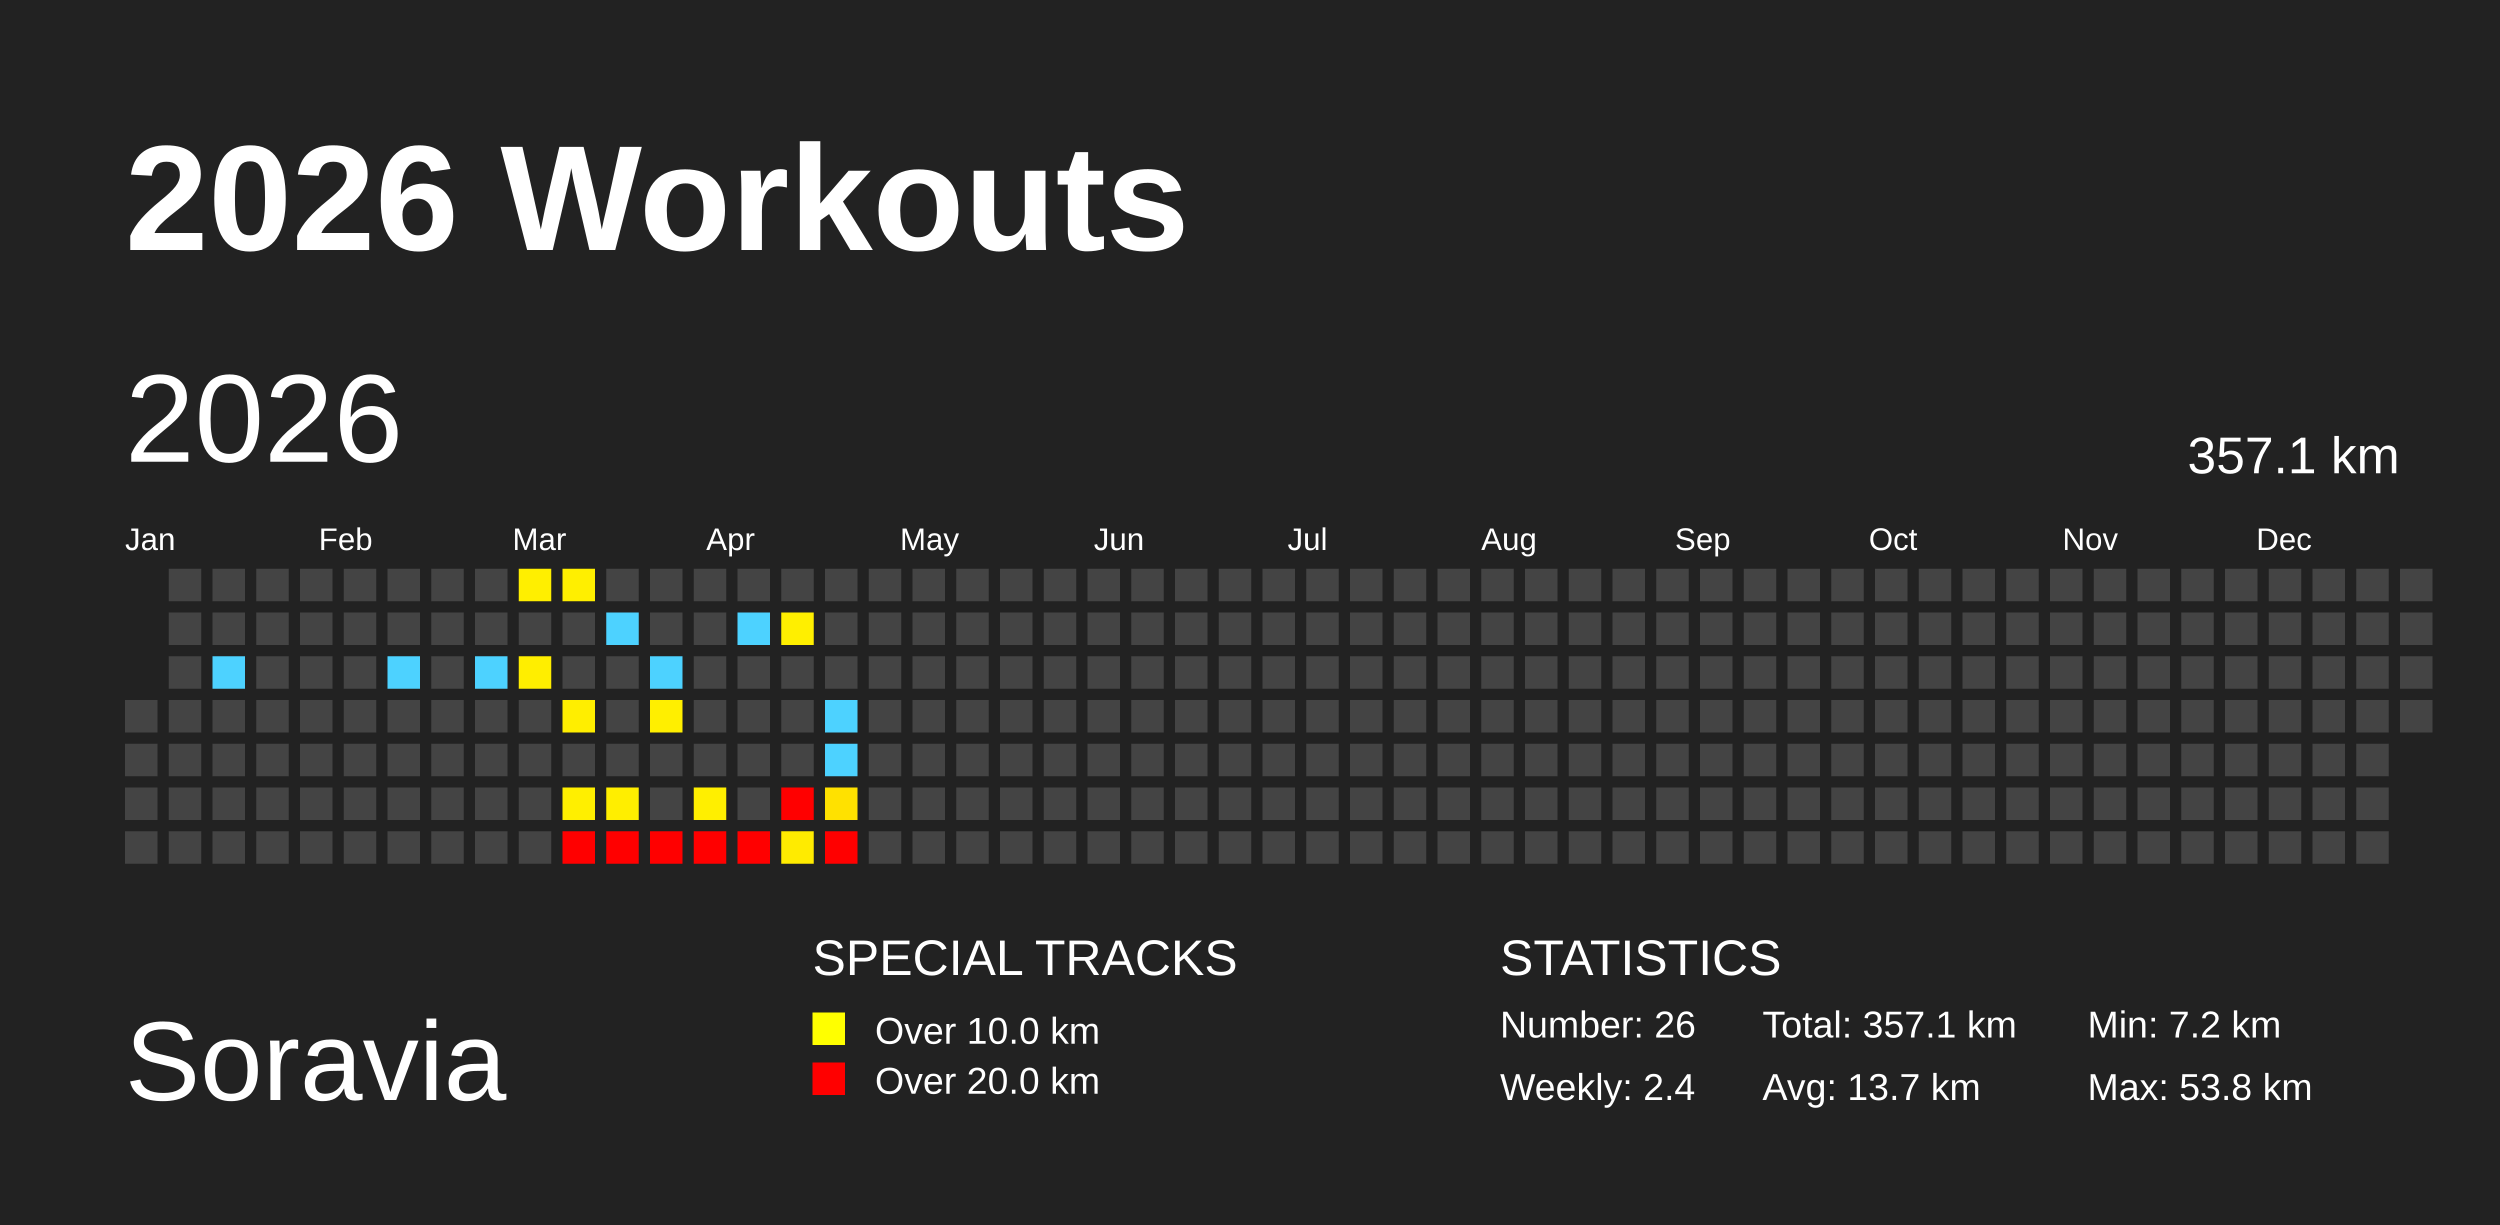
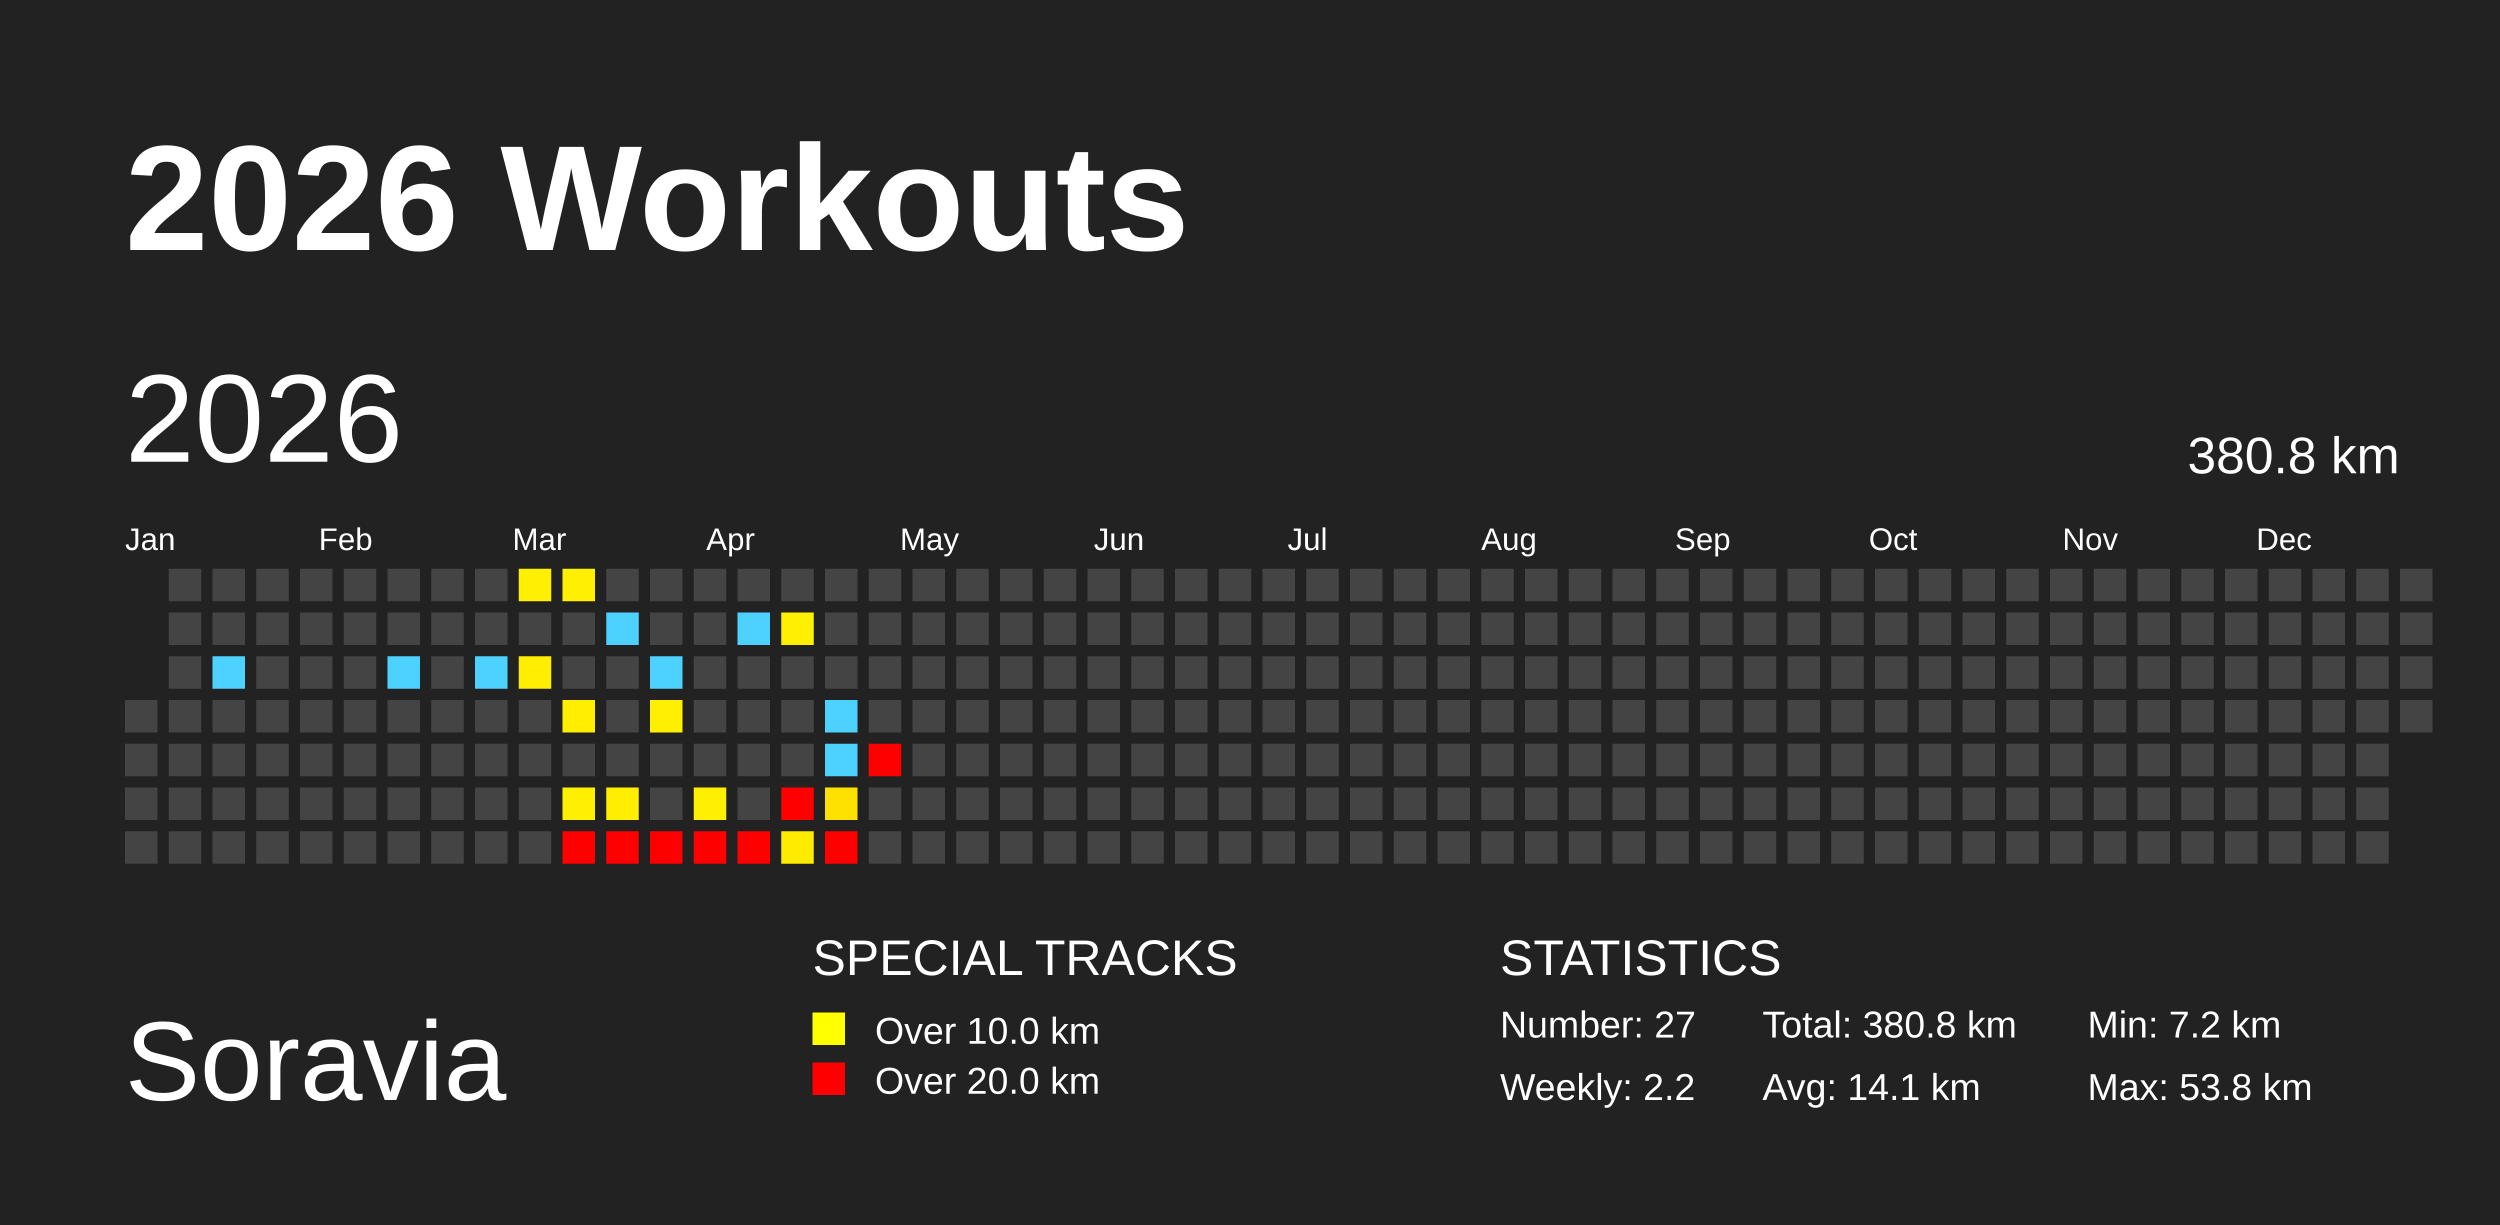
<svg xmlns="http://www.w3.org/2000/svg" baseProfile="full" height="98mm" version="1.1" viewBox="0,0,200,98" width="200mm">
  <defs />
  <rect fill="#222222" height="98" width="200" x="0" y="0" />
  <text fill="#FFFFFF" style="font-size:12px; font-family:Arial; font-weight:bold;" x="10" y="20">2026 Workouts</text>
  <text fill="#FFFFFF" style="font-size:9px; font-family:Arial" x="10" y="88">Soravia</text>
  <text fill="#FFFFFF" style="font-size:4px; font-family:Arial" x="65" y="78">SPECIAL TRACKS</text>
  <rect fill="yellow" height="2.6" width="2.6" x="65" y="81" />
  <text fill="#FFFFFF" style="font-size:3px; font-family:Arial" x="70" y="83.5">Over 10.0 km</text>
  <rect fill="red" height="2.6" width="2.6" x="65" y="85" />
  <text fill="#FFFFFF" style="font-size:3px; font-family:Arial" x="70" y="87.5">Over 20.0 km</text>
  <text fill="#FFFFFF" style="font-size:4px; font-family:Arial" x="120" y="78">STATISTICS</text>
-   <text fill="#FFFFFF" style="font-size:3px; font-family:Arial" x="120" y="83">Number: 26</text>
-   <text fill="#FFFFFF" style="font-size:3px; font-family:Arial" x="120" y="88">Weekly: 2.4</text>
-   <text fill="#FFFFFF" style="font-size:3px; font-family:Arial" x="141" y="83">Total: 357.1 km</text>
-   <text fill="#FFFFFF" style="font-size:3px; font-family:Arial" x="141" y="88">Avg: 13.7 km</text>
+   <text fill="#FFFFFF" style="font-size:3px; font-family:Arial" x="120" y="83">Number: 27</text>
+   <text fill="#FFFFFF" style="font-size:3px; font-family:Arial" x="120" y="88">Weekly: 2.2</text>
+   <text fill="#FFFFFF" style="font-size:3px; font-family:Arial" x="141" y="83">Total: 380.8 km</text>
+   <text fill="#FFFFFF" style="font-size:3px; font-family:Arial" x="141" y="88">Avg: 14.1 km</text>
  <text fill="#FFFFFF" style="font-size:3px; font-family:Arial" x="167" y="83">Min: 7.2 km</text>
  <text fill="#FFFFFF" style="font-size:3px; font-family:Arial" x="167" y="88">Max: 53.8 km</text>
  <text dominant-baseline="hanging" fill="#FFFFFF" style="font-size:10.0px; font-family:Arial;" x="10" y="30">2026</text>
-   <text dominant-baseline="hanging" fill="#FFFFFF" style="font-size:4.125px; font-family:Arial;" x="175" y="35">357.1 km</text>
+   <text dominant-baseline="hanging" fill="#FFFFFF" style="font-size:4.125px; font-family:Arial;" x="175" y="35">380.8 km</text>
  <text fill="#FFFFFF" style="font-size:2.5px; font-family:Arial" x="10.0" y="44">Jan</text>
  <text fill="#FFFFFF" style="font-size:2.5px; font-family:Arial" x="25.5" y="44">Feb</text>
  <text fill="#FFFFFF" style="font-size:2.5px; font-family:Arial" x="41.0" y="44">Mar</text>
  <text fill="#FFFFFF" style="font-size:2.5px; font-family:Arial" x="56.5" y="44">Apr</text>
  <text fill="#FFFFFF" style="font-size:2.5px; font-family:Arial" x="72.0" y="44">May</text>
  <text fill="#FFFFFF" style="font-size:2.5px; font-family:Arial" x="87.5" y="44">Jun</text>
  <text fill="#FFFFFF" style="font-size:2.5px; font-family:Arial" x="103.0" y="44">Jul</text>
  <text fill="#FFFFFF" style="font-size:2.5px; font-family:Arial" x="118.5" y="44">Aug</text>
  <text fill="#FFFFFF" style="font-size:2.5px; font-family:Arial" x="134.0" y="44">Sep</text>
  <text fill="#FFFFFF" style="font-size:2.5px; font-family:Arial" x="149.5" y="44">Oct</text>
  <text fill="#FFFFFF" style="font-size:2.5px; font-family:Arial" x="165.0" y="44">Nov</text>
  <text fill="#FFFFFF" style="font-size:2.5px; font-family:Arial" x="180.5" y="44">Dec</text>
  <rect fill="#444444" height="2.6" width="2.6" x="10.0" y="56.0" />
  <rect fill="#444444" height="2.6" width="2.6" x="10.0" y="59.5" />
  <rect fill="#444444" height="2.6" width="2.6" x="10.0" y="63.0" />
  <rect fill="#444444" height="2.6" width="2.6" x="10.0" y="66.5" />
  <rect fill="#444444" height="2.6" width="2.6" x="13.5" y="45.5" />
  <rect fill="#444444" height="2.6" width="2.6" x="13.5" y="49.0" />
  <rect fill="#444444" height="2.6" width="2.6" x="13.5" y="52.5" />
  <rect fill="#444444" height="2.6" width="2.6" x="13.5" y="56.0" />
  <rect fill="#444444" height="2.6" width="2.6" x="13.5" y="59.5" />
  <rect fill="#444444" height="2.6" width="2.6" x="13.5" y="63.0" />
  <rect fill="#444444" height="2.6" width="2.6" x="13.5" y="66.5" />
  <rect fill="#444444" height="2.6" width="2.6" x="17.0" y="45.5" />
  <rect fill="#444444" height="2.6" width="2.6" x="17.0" y="49.0" />
  <rect fill="#4dd2ff" height="2.6" width="2.6" x="17.0" y="52.5" />
  <rect fill="#444444" height="2.6" width="2.6" x="17.0" y="56.0" />
  <rect fill="#444444" height="2.6" width="2.6" x="17.0" y="59.5" />
  <rect fill="#444444" height="2.6" width="2.6" x="17.0" y="63.0" />
  <rect fill="#444444" height="2.6" width="2.6" x="17.0" y="66.5" />
  <rect fill="#444444" height="2.6" width="2.6" x="20.5" y="45.5" />
  <rect fill="#444444" height="2.6" width="2.6" x="20.5" y="49.0" />
  <rect fill="#444444" height="2.6" width="2.6" x="20.5" y="52.5" />
  <rect fill="#444444" height="2.6" width="2.6" x="20.5" y="56.0" />
  <rect fill="#444444" height="2.6" width="2.6" x="20.5" y="59.5" />
  <rect fill="#444444" height="2.6" width="2.6" x="20.5" y="63.0" />
  <rect fill="#444444" height="2.6" width="2.6" x="20.5" y="66.5" />
  <rect fill="#444444" height="2.6" width="2.6" x="24.0" y="45.5" />
  <rect fill="#444444" height="2.6" width="2.6" x="24.0" y="49.0" />
  <rect fill="#444444" height="2.6" width="2.6" x="24.0" y="52.5" />
  <rect fill="#444444" height="2.6" width="2.6" x="24.0" y="56.0" />
  <rect fill="#444444" height="2.6" width="2.6" x="24.0" y="59.5" />
  <rect fill="#444444" height="2.6" width="2.6" x="24.0" y="63.0" />
  <rect fill="#444444" height="2.6" width="2.6" x="24.0" y="66.5" />
  <rect fill="#444444" height="2.6" width="2.6" x="27.5" y="45.5" />
  <rect fill="#444444" height="2.6" width="2.6" x="27.5" y="49.0" />
  <rect fill="#444444" height="2.6" width="2.6" x="27.5" y="52.5" />
  <rect fill="#444444" height="2.6" width="2.6" x="27.5" y="56.0" />
  <rect fill="#444444" height="2.6" width="2.6" x="27.5" y="59.5" />
  <rect fill="#444444" height="2.6" width="2.6" x="27.5" y="63.0" />
  <rect fill="#444444" height="2.6" width="2.6" x="27.5" y="66.5" />
  <rect fill="#444444" height="2.6" width="2.6" x="31.0" y="45.5" />
  <rect fill="#444444" height="2.6" width="2.6" x="31.0" y="49.0" />
  <rect fill="#4dd2ff" height="2.6" width="2.6" x="31.0" y="52.5" />
  <rect fill="#444444" height="2.6" width="2.6" x="31.0" y="56.0" />
  <rect fill="#444444" height="2.6" width="2.6" x="31.0" y="59.5" />
  <rect fill="#444444" height="2.6" width="2.6" x="31.0" y="63.0" />
  <rect fill="#444444" height="2.6" width="2.6" x="31.0" y="66.5" />
  <rect fill="#444444" height="2.6" width="2.6" x="34.5" y="45.5" />
  <rect fill="#444444" height="2.6" width="2.6" x="34.5" y="49.0" />
  <rect fill="#444444" height="2.6" width="2.6" x="34.5" y="52.5" />
  <rect fill="#444444" height="2.6" width="2.6" x="34.5" y="56.0" />
  <rect fill="#444444" height="2.6" width="2.6" x="34.5" y="59.5" />
  <rect fill="#444444" height="2.6" width="2.6" x="34.5" y="63.0" />
  <rect fill="#444444" height="2.6" width="2.6" x="34.5" y="66.5" />
  <rect fill="#444444" height="2.6" width="2.6" x="38.0" y="45.5" />
  <rect fill="#444444" height="2.6" width="2.6" x="38.0" y="49.0" />
  <rect fill="#4dd2ff" height="2.6" width="2.6" x="38.0" y="52.5" />
  <rect fill="#444444" height="2.6" width="2.6" x="38.0" y="56.0" />
  <rect fill="#444444" height="2.6" width="2.6" x="38.0" y="59.5" />
  <rect fill="#444444" height="2.6" width="2.6" x="38.0" y="63.0" />
  <rect fill="#444444" height="2.6" width="2.6" x="38.0" y="66.5" />
  <rect fill="#ffef00" height="2.6" width="2.6" x="41.5" y="45.5" />
  <rect fill="#444444" height="2.6" width="2.6" x="41.5" y="49.0" />
  <rect fill="#ffee00" height="2.6" width="2.6" x="41.5" y="52.5" />
  <rect fill="#444444" height="2.6" width="2.6" x="41.5" y="56.0" />
  <rect fill="#444444" height="2.6" width="2.6" x="41.5" y="59.5" />
  <rect fill="#444444" height="2.6" width="2.6" x="41.5" y="63.0" />
  <rect fill="#444444" height="2.6" width="2.6" x="41.5" y="66.5" />
  <rect fill="#ffef00" height="2.6" width="2.6" x="45.0" y="45.5" />
  <rect fill="#444444" height="2.6" width="2.6" x="45.0" y="49.0" />
  <rect fill="#444444" height="2.6" width="2.6" x="45.0" y="52.5" />
  <rect fill="#ffee00" height="2.6" width="2.6" x="45.0" y="56.0" />
  <rect fill="#444444" height="2.6" width="2.6" x="45.0" y="59.5" />
  <rect fill="#ffef00" height="2.6" width="2.6" x="45.0" y="63.0" />
  <rect fill="red" height="2.6" width="2.6" x="45.0" y="66.5" />
  <rect fill="#444444" height="2.6" width="2.6" x="48.5" y="45.5" />
  <rect fill="#4dd2ff" height="2.6" width="2.6" x="48.5" y="49.0" />
  <rect fill="#444444" height="2.6" width="2.6" x="48.5" y="52.5" />
  <rect fill="#444444" height="2.6" width="2.6" x="48.5" y="56.0" />
  <rect fill="#444444" height="2.6" width="2.6" x="48.5" y="59.5" />
  <rect fill="#ffee00" height="2.6" width="2.6" x="48.5" y="63.0" />
  <rect fill="red" height="2.6" width="2.6" x="48.5" y="66.5" />
  <rect fill="#444444" height="2.6" width="2.6" x="52.0" y="45.5" />
  <rect fill="#444444" height="2.6" width="2.6" x="52.0" y="49.0" />
  <rect fill="#4dd2ff" height="2.6" width="2.6" x="52.0" y="52.5" />
  <rect fill="#ffef00" height="2.6" width="2.6" x="52.0" y="56.0" />
  <rect fill="#444444" height="2.6" width="2.6" x="52.0" y="59.5" />
  <rect fill="#444444" height="2.6" width="2.6" x="52.0" y="63.0" />
  <rect fill="red" height="2.6" width="2.6" x="52.0" y="66.5" />
  <rect fill="#444444" height="2.6" width="2.6" x="55.5" y="45.5" />
  <rect fill="#444444" height="2.6" width="2.6" x="55.5" y="49.0" />
  <rect fill="#444444" height="2.6" width="2.6" x="55.5" y="52.5" />
  <rect fill="#444444" height="2.6" width="2.6" x="55.5" y="56.0" />
  <rect fill="#444444" height="2.6" width="2.6" x="55.5" y="59.5" />
  <rect fill="#ffef00" height="2.6" width="2.6" x="55.5" y="63.0" />
  <rect fill="red" height="2.6" width="2.6" x="55.5" y="66.5" />
  <rect fill="#444444" height="2.6" width="2.6" x="59.0" y="45.5" />
  <rect fill="#4dd2ff" height="2.6" width="2.6" x="59.0" y="49.0" />
  <rect fill="#444444" height="2.6" width="2.6" x="59.0" y="52.5" />
  <rect fill="#444444" height="2.6" width="2.6" x="59.0" y="56.0" />
  <rect fill="#444444" height="2.6" width="2.6" x="59.0" y="59.5" />
  <rect fill="#444444" height="2.6" width="2.6" x="59.0" y="63.0" />
  <rect fill="red" height="2.6" width="2.6" x="59.0" y="66.5" />
  <rect fill="#444444" height="2.6" width="2.6" x="62.5" y="45.5" />
  <rect fill="#ffef00" height="2.6" width="2.6" x="62.5" y="49.0" />
  <rect fill="#444444" height="2.6" width="2.6" x="62.5" y="52.5" />
  <rect fill="#444444" height="2.6" width="2.6" x="62.5" y="56.0" />
  <rect fill="#444444" height="2.6" width="2.6" x="62.5" y="59.5" />
  <rect fill="red" height="2.6" width="2.6" x="62.5" y="63.0" />
  <rect fill="#ffeb00" height="2.6" width="2.6" x="62.5" y="66.5" />
  <rect fill="#444444" height="2.6" width="2.6" x="66.0" y="45.5" />
  <rect fill="#444444" height="2.6" width="2.6" x="66.0" y="49.0" />
  <rect fill="#444444" height="2.6" width="2.6" x="66.0" y="52.5" />
  <rect fill="#4dd2ff" height="2.6" width="2.6" x="66.0" y="56.0" />
  <rect fill="#4dd2ff" height="2.6" width="2.6" x="66.0" y="59.5" />
  <rect fill="#ffe100" height="2.6" width="2.6" x="66.0" y="63.0" />
  <rect fill="red" height="2.6" width="2.6" x="66.0" y="66.5" />
  <rect fill="#444444" height="2.6" width="2.6" x="69.5" y="45.5" />
  <rect fill="#444444" height="2.6" width="2.6" x="69.5" y="49.0" />
  <rect fill="#444444" height="2.6" width="2.6" x="69.5" y="52.5" />
  <rect fill="#444444" height="2.6" width="2.6" x="69.5" y="56.0" />
-   <rect fill="#444444" height="2.6" width="2.6" x="69.5" y="59.5" />
+   <rect fill="red" height="2.6" width="2.6" x="69.5" y="59.5" />
  <rect fill="#444444" height="2.6" width="2.6" x="69.5" y="63.0" />
  <rect fill="#444444" height="2.6" width="2.6" x="69.5" y="66.5" />
  <rect fill="#444444" height="2.6" width="2.6" x="73.0" y="45.5" />
  <rect fill="#444444" height="2.6" width="2.6" x="73.0" y="49.0" />
  <rect fill="#444444" height="2.6" width="2.6" x="73.0" y="52.5" />
  <rect fill="#444444" height="2.6" width="2.6" x="73.0" y="56.0" />
  <rect fill="#444444" height="2.6" width="2.6" x="73.0" y="59.5" />
  <rect fill="#444444" height="2.6" width="2.6" x="73.0" y="63.0" />
  <rect fill="#444444" height="2.6" width="2.6" x="73.0" y="66.5" />
  <rect fill="#444444" height="2.6" width="2.6" x="76.5" y="45.5" />
  <rect fill="#444444" height="2.6" width="2.6" x="76.5" y="49.0" />
  <rect fill="#444444" height="2.6" width="2.6" x="76.5" y="52.5" />
  <rect fill="#444444" height="2.6" width="2.6" x="76.5" y="56.0" />
  <rect fill="#444444" height="2.6" width="2.6" x="76.5" y="59.5" />
  <rect fill="#444444" height="2.6" width="2.6" x="76.5" y="63.0" />
  <rect fill="#444444" height="2.6" width="2.6" x="76.5" y="66.5" />
  <rect fill="#444444" height="2.6" width="2.6" x="80.0" y="45.5" />
  <rect fill="#444444" height="2.6" width="2.6" x="80.0" y="49.0" />
  <rect fill="#444444" height="2.6" width="2.6" x="80.0" y="52.5" />
  <rect fill="#444444" height="2.6" width="2.6" x="80.0" y="56.0" />
  <rect fill="#444444" height="2.6" width="2.6" x="80.0" y="59.5" />
  <rect fill="#444444" height="2.6" width="2.6" x="80.0" y="63.0" />
  <rect fill="#444444" height="2.6" width="2.6" x="80.0" y="66.5" />
  <rect fill="#444444" height="2.6" width="2.6" x="83.5" y="45.5" />
  <rect fill="#444444" height="2.6" width="2.6" x="83.5" y="49.0" />
  <rect fill="#444444" height="2.6" width="2.6" x="83.5" y="52.5" />
  <rect fill="#444444" height="2.6" width="2.6" x="83.5" y="56.0" />
  <rect fill="#444444" height="2.6" width="2.6" x="83.5" y="59.5" />
  <rect fill="#444444" height="2.6" width="2.6" x="83.5" y="63.0" />
  <rect fill="#444444" height="2.6" width="2.6" x="83.5" y="66.5" />
  <rect fill="#444444" height="2.6" width="2.6" x="87.0" y="45.5" />
  <rect fill="#444444" height="2.6" width="2.6" x="87.0" y="49.0" />
  <rect fill="#444444" height="2.6" width="2.6" x="87.0" y="52.5" />
  <rect fill="#444444" height="2.6" width="2.6" x="87.0" y="56.0" />
  <rect fill="#444444" height="2.6" width="2.6" x="87.0" y="59.5" />
  <rect fill="#444444" height="2.6" width="2.6" x="87.0" y="63.0" />
  <rect fill="#444444" height="2.6" width="2.6" x="87.0" y="66.5" />
  <rect fill="#444444" height="2.6" width="2.6" x="90.5" y="45.5" />
  <rect fill="#444444" height="2.6" width="2.6" x="90.5" y="49.0" />
  <rect fill="#444444" height="2.6" width="2.6" x="90.5" y="52.5" />
  <rect fill="#444444" height="2.6" width="2.6" x="90.5" y="56.0" />
  <rect fill="#444444" height="2.6" width="2.6" x="90.5" y="59.5" />
  <rect fill="#444444" height="2.6" width="2.6" x="90.5" y="63.0" />
  <rect fill="#444444" height="2.6" width="2.6" x="90.5" y="66.5" />
  <rect fill="#444444" height="2.6" width="2.6" x="94.0" y="45.5" />
  <rect fill="#444444" height="2.6" width="2.6" x="94.0" y="49.0" />
  <rect fill="#444444" height="2.6" width="2.6" x="94.0" y="52.5" />
  <rect fill="#444444" height="2.6" width="2.6" x="94.0" y="56.0" />
  <rect fill="#444444" height="2.6" width="2.6" x="94.0" y="59.5" />
  <rect fill="#444444" height="2.6" width="2.6" x="94.0" y="63.0" />
  <rect fill="#444444" height="2.6" width="2.6" x="94.0" y="66.5" />
  <rect fill="#444444" height="2.6" width="2.6" x="97.5" y="45.5" />
  <rect fill="#444444" height="2.6" width="2.6" x="97.5" y="49.0" />
  <rect fill="#444444" height="2.6" width="2.6" x="97.5" y="52.5" />
  <rect fill="#444444" height="2.6" width="2.6" x="97.5" y="56.0" />
  <rect fill="#444444" height="2.6" width="2.6" x="97.5" y="59.5" />
  <rect fill="#444444" height="2.6" width="2.6" x="97.5" y="63.0" />
  <rect fill="#444444" height="2.6" width="2.6" x="97.5" y="66.5" />
  <rect fill="#444444" height="2.6" width="2.6" x="101.0" y="45.5" />
  <rect fill="#444444" height="2.6" width="2.6" x="101.0" y="49.0" />
  <rect fill="#444444" height="2.6" width="2.6" x="101.0" y="52.5" />
  <rect fill="#444444" height="2.6" width="2.6" x="101.0" y="56.0" />
  <rect fill="#444444" height="2.6" width="2.6" x="101.0" y="59.5" />
  <rect fill="#444444" height="2.6" width="2.6" x="101.0" y="63.0" />
  <rect fill="#444444" height="2.6" width="2.6" x="101.0" y="66.5" />
  <rect fill="#444444" height="2.6" width="2.6" x="104.5" y="45.5" />
  <rect fill="#444444" height="2.6" width="2.6" x="104.5" y="49.0" />
  <rect fill="#444444" height="2.6" width="2.6" x="104.5" y="52.5" />
  <rect fill="#444444" height="2.6" width="2.6" x="104.5" y="56.0" />
  <rect fill="#444444" height="2.6" width="2.6" x="104.5" y="59.5" />
  <rect fill="#444444" height="2.6" width="2.6" x="104.5" y="63.0" />
  <rect fill="#444444" height="2.6" width="2.6" x="104.5" y="66.5" />
  <rect fill="#444444" height="2.6" width="2.6" x="108.0" y="45.5" />
  <rect fill="#444444" height="2.6" width="2.6" x="108.0" y="49.0" />
  <rect fill="#444444" height="2.6" width="2.6" x="108.0" y="52.5" />
  <rect fill="#444444" height="2.6" width="2.6" x="108.0" y="56.0" />
  <rect fill="#444444" height="2.6" width="2.6" x="108.0" y="59.5" />
  <rect fill="#444444" height="2.6" width="2.6" x="108.0" y="63.0" />
  <rect fill="#444444" height="2.6" width="2.6" x="108.0" y="66.5" />
  <rect fill="#444444" height="2.6" width="2.6" x="111.5" y="45.5" />
  <rect fill="#444444" height="2.6" width="2.6" x="111.5" y="49.0" />
  <rect fill="#444444" height="2.6" width="2.6" x="111.5" y="52.5" />
  <rect fill="#444444" height="2.6" width="2.6" x="111.5" y="56.0" />
  <rect fill="#444444" height="2.6" width="2.6" x="111.5" y="59.5" />
  <rect fill="#444444" height="2.6" width="2.6" x="111.5" y="63.0" />
  <rect fill="#444444" height="2.6" width="2.6" x="111.5" y="66.5" />
  <rect fill="#444444" height="2.6" width="2.6" x="115.0" y="45.5" />
  <rect fill="#444444" height="2.6" width="2.6" x="115.0" y="49.0" />
  <rect fill="#444444" height="2.6" width="2.6" x="115.0" y="52.5" />
  <rect fill="#444444" height="2.6" width="2.6" x="115.0" y="56.0" />
  <rect fill="#444444" height="2.6" width="2.6" x="115.0" y="59.5" />
  <rect fill="#444444" height="2.6" width="2.6" x="115.0" y="63.0" />
  <rect fill="#444444" height="2.6" width="2.6" x="115.0" y="66.5" />
  <rect fill="#444444" height="2.6" width="2.6" x="118.5" y="45.5" />
  <rect fill="#444444" height="2.6" width="2.6" x="118.5" y="49.0" />
  <rect fill="#444444" height="2.6" width="2.6" x="118.5" y="52.5" />
  <rect fill="#444444" height="2.6" width="2.6" x="118.5" y="56.0" />
  <rect fill="#444444" height="2.6" width="2.6" x="118.5" y="59.5" />
  <rect fill="#444444" height="2.6" width="2.6" x="118.5" y="63.0" />
  <rect fill="#444444" height="2.6" width="2.6" x="118.5" y="66.5" />
  <rect fill="#444444" height="2.6" width="2.6" x="122.0" y="45.5" />
  <rect fill="#444444" height="2.6" width="2.6" x="122.0" y="49.0" />
  <rect fill="#444444" height="2.6" width="2.6" x="122.0" y="52.5" />
  <rect fill="#444444" height="2.6" width="2.6" x="122.0" y="56.0" />
  <rect fill="#444444" height="2.6" width="2.6" x="122.0" y="59.5" />
  <rect fill="#444444" height="2.6" width="2.6" x="122.0" y="63.0" />
  <rect fill="#444444" height="2.6" width="2.6" x="122.0" y="66.5" />
  <rect fill="#444444" height="2.6" width="2.6" x="125.5" y="45.5" />
  <rect fill="#444444" height="2.6" width="2.6" x="125.5" y="49.0" />
  <rect fill="#444444" height="2.6" width="2.6" x="125.5" y="52.5" />
  <rect fill="#444444" height="2.6" width="2.6" x="125.5" y="56.0" />
  <rect fill="#444444" height="2.6" width="2.6" x="125.5" y="59.5" />
  <rect fill="#444444" height="2.6" width="2.6" x="125.5" y="63.0" />
  <rect fill="#444444" height="2.6" width="2.6" x="125.5" y="66.5" />
  <rect fill="#444444" height="2.6" width="2.6" x="129.0" y="45.5" />
  <rect fill="#444444" height="2.6" width="2.6" x="129.0" y="49.0" />
  <rect fill="#444444" height="2.6" width="2.6" x="129.0" y="52.5" />
  <rect fill="#444444" height="2.6" width="2.6" x="129.0" y="56.0" />
  <rect fill="#444444" height="2.6" width="2.6" x="129.0" y="59.5" />
  <rect fill="#444444" height="2.6" width="2.6" x="129.0" y="63.0" />
  <rect fill="#444444" height="2.6" width="2.6" x="129.0" y="66.5" />
  <rect fill="#444444" height="2.6" width="2.6" x="132.5" y="45.5" />
  <rect fill="#444444" height="2.6" width="2.6" x="132.5" y="49.0" />
  <rect fill="#444444" height="2.6" width="2.6" x="132.5" y="52.5" />
  <rect fill="#444444" height="2.6" width="2.6" x="132.5" y="56.0" />
  <rect fill="#444444" height="2.6" width="2.6" x="132.5" y="59.5" />
  <rect fill="#444444" height="2.6" width="2.6" x="132.5" y="63.0" />
  <rect fill="#444444" height="2.6" width="2.6" x="132.5" y="66.5" />
  <rect fill="#444444" height="2.6" width="2.6" x="136.0" y="45.5" />
  <rect fill="#444444" height="2.6" width="2.6" x="136.0" y="49.0" />
  <rect fill="#444444" height="2.6" width="2.6" x="136.0" y="52.5" />
  <rect fill="#444444" height="2.6" width="2.6" x="136.0" y="56.0" />
  <rect fill="#444444" height="2.6" width="2.6" x="136.0" y="59.5" />
  <rect fill="#444444" height="2.6" width="2.6" x="136.0" y="63.0" />
  <rect fill="#444444" height="2.6" width="2.6" x="136.0" y="66.5" />
  <rect fill="#444444" height="2.6" width="2.6" x="139.5" y="45.5" />
  <rect fill="#444444" height="2.6" width="2.6" x="139.5" y="49.0" />
  <rect fill="#444444" height="2.6" width="2.6" x="139.5" y="52.5" />
  <rect fill="#444444" height="2.6" width="2.6" x="139.5" y="56.0" />
  <rect fill="#444444" height="2.6" width="2.6" x="139.5" y="59.5" />
  <rect fill="#444444" height="2.6" width="2.6" x="139.5" y="63.0" />
  <rect fill="#444444" height="2.6" width="2.6" x="139.5" y="66.5" />
  <rect fill="#444444" height="2.6" width="2.6" x="143.0" y="45.5" />
  <rect fill="#444444" height="2.6" width="2.6" x="143.0" y="49.0" />
  <rect fill="#444444" height="2.6" width="2.6" x="143.0" y="52.5" />
  <rect fill="#444444" height="2.6" width="2.6" x="143.0" y="56.0" />
  <rect fill="#444444" height="2.6" width="2.6" x="143.0" y="59.5" />
  <rect fill="#444444" height="2.6" width="2.6" x="143.0" y="63.0" />
  <rect fill="#444444" height="2.6" width="2.6" x="143.0" y="66.5" />
  <rect fill="#444444" height="2.6" width="2.6" x="146.5" y="45.5" />
  <rect fill="#444444" height="2.6" width="2.6" x="146.5" y="49.0" />
  <rect fill="#444444" height="2.6" width="2.6" x="146.5" y="52.5" />
  <rect fill="#444444" height="2.6" width="2.6" x="146.5" y="56.0" />
  <rect fill="#444444" height="2.6" width="2.6" x="146.5" y="59.5" />
  <rect fill="#444444" height="2.6" width="2.6" x="146.5" y="63.0" />
  <rect fill="#444444" height="2.6" width="2.6" x="146.5" y="66.5" />
  <rect fill="#444444" height="2.6" width="2.6" x="150.0" y="45.5" />
  <rect fill="#444444" height="2.6" width="2.6" x="150.0" y="49.0" />
  <rect fill="#444444" height="2.6" width="2.6" x="150.0" y="52.5" />
  <rect fill="#444444" height="2.6" width="2.6" x="150.0" y="56.0" />
  <rect fill="#444444" height="2.6" width="2.6" x="150.0" y="59.5" />
  <rect fill="#444444" height="2.6" width="2.6" x="150.0" y="63.0" />
  <rect fill="#444444" height="2.6" width="2.6" x="150.0" y="66.5" />
  <rect fill="#444444" height="2.6" width="2.6" x="153.5" y="45.5" />
  <rect fill="#444444" height="2.6" width="2.6" x="153.5" y="49.0" />
  <rect fill="#444444" height="2.6" width="2.6" x="153.5" y="52.5" />
  <rect fill="#444444" height="2.6" width="2.6" x="153.5" y="56.0" />
  <rect fill="#444444" height="2.6" width="2.6" x="153.5" y="59.5" />
  <rect fill="#444444" height="2.6" width="2.6" x="153.5" y="63.0" />
  <rect fill="#444444" height="2.6" width="2.6" x="153.5" y="66.5" />
  <rect fill="#444444" height="2.6" width="2.6" x="157.0" y="45.5" />
  <rect fill="#444444" height="2.6" width="2.6" x="157.0" y="49.0" />
  <rect fill="#444444" height="2.6" width="2.6" x="157.0" y="52.5" />
  <rect fill="#444444" height="2.6" width="2.6" x="157.0" y="56.0" />
  <rect fill="#444444" height="2.6" width="2.6" x="157.0" y="59.5" />
  <rect fill="#444444" height="2.6" width="2.6" x="157.0" y="63.0" />
  <rect fill="#444444" height="2.6" width="2.6" x="157.0" y="66.5" />
  <rect fill="#444444" height="2.6" width="2.6" x="160.5" y="45.5" />
  <rect fill="#444444" height="2.6" width="2.6" x="160.5" y="49.0" />
  <rect fill="#444444" height="2.6" width="2.6" x="160.5" y="52.5" />
  <rect fill="#444444" height="2.6" width="2.6" x="160.5" y="56.0" />
  <rect fill="#444444" height="2.6" width="2.6" x="160.5" y="59.5" />
  <rect fill="#444444" height="2.6" width="2.6" x="160.5" y="63.0" />
  <rect fill="#444444" height="2.6" width="2.6" x="160.5" y="66.5" />
  <rect fill="#444444" height="2.6" width="2.6" x="164.0" y="45.5" />
  <rect fill="#444444" height="2.6" width="2.6" x="164.0" y="49.0" />
  <rect fill="#444444" height="2.6" width="2.6" x="164.0" y="52.5" />
  <rect fill="#444444" height="2.6" width="2.6" x="164.0" y="56.0" />
  <rect fill="#444444" height="2.6" width="2.6" x="164.0" y="59.5" />
  <rect fill="#444444" height="2.6" width="2.6" x="164.0" y="63.0" />
  <rect fill="#444444" height="2.6" width="2.6" x="164.0" y="66.5" />
  <rect fill="#444444" height="2.6" width="2.6" x="167.5" y="45.5" />
  <rect fill="#444444" height="2.6" width="2.6" x="167.5" y="49.0" />
  <rect fill="#444444" height="2.6" width="2.6" x="167.5" y="52.5" />
  <rect fill="#444444" height="2.6" width="2.6" x="167.5" y="56.0" />
  <rect fill="#444444" height="2.6" width="2.6" x="167.5" y="59.5" />
  <rect fill="#444444" height="2.6" width="2.6" x="167.5" y="63.0" />
  <rect fill="#444444" height="2.6" width="2.6" x="167.5" y="66.5" />
  <rect fill="#444444" height="2.6" width="2.6" x="171.0" y="45.5" />
  <rect fill="#444444" height="2.6" width="2.6" x="171.0" y="49.0" />
  <rect fill="#444444" height="2.6" width="2.6" x="171.0" y="52.5" />
  <rect fill="#444444" height="2.6" width="2.6" x="171.0" y="56.0" />
  <rect fill="#444444" height="2.6" width="2.6" x="171.0" y="59.5" />
  <rect fill="#444444" height="2.6" width="2.6" x="171.0" y="63.0" />
  <rect fill="#444444" height="2.6" width="2.6" x="171.0" y="66.5" />
  <rect fill="#444444" height="2.6" width="2.6" x="174.5" y="45.5" />
  <rect fill="#444444" height="2.6" width="2.6" x="174.5" y="49.0" />
  <rect fill="#444444" height="2.6" width="2.6" x="174.5" y="52.5" />
  <rect fill="#444444" height="2.6" width="2.6" x="174.5" y="56.0" />
  <rect fill="#444444" height="2.6" width="2.6" x="174.5" y="59.5" />
  <rect fill="#444444" height="2.6" width="2.6" x="174.5" y="63.0" />
  <rect fill="#444444" height="2.6" width="2.6" x="174.5" y="66.5" />
  <rect fill="#444444" height="2.6" width="2.6" x="178.0" y="45.5" />
  <rect fill="#444444" height="2.6" width="2.6" x="178.0" y="49.0" />
  <rect fill="#444444" height="2.6" width="2.6" x="178.0" y="52.5" />
  <rect fill="#444444" height="2.6" width="2.6" x="178.0" y="56.0" />
  <rect fill="#444444" height="2.6" width="2.6" x="178.0" y="59.5" />
  <rect fill="#444444" height="2.6" width="2.6" x="178.0" y="63.0" />
  <rect fill="#444444" height="2.6" width="2.6" x="178.0" y="66.5" />
  <rect fill="#444444" height="2.6" width="2.6" x="181.5" y="45.5" />
  <rect fill="#444444" height="2.6" width="2.6" x="181.5" y="49.0" />
  <rect fill="#444444" height="2.6" width="2.6" x="181.5" y="52.5" />
  <rect fill="#444444" height="2.6" width="2.6" x="181.5" y="56.0" />
  <rect fill="#444444" height="2.6" width="2.6" x="181.5" y="59.5" />
  <rect fill="#444444" height="2.6" width="2.6" x="181.5" y="63.0" />
  <rect fill="#444444" height="2.6" width="2.6" x="181.5" y="66.5" />
  <rect fill="#444444" height="2.6" width="2.6" x="185.0" y="45.5" />
  <rect fill="#444444" height="2.6" width="2.6" x="185.0" y="49.0" />
  <rect fill="#444444" height="2.6" width="2.6" x="185.0" y="52.5" />
  <rect fill="#444444" height="2.6" width="2.6" x="185.0" y="56.0" />
  <rect fill="#444444" height="2.6" width="2.6" x="185.0" y="59.5" />
  <rect fill="#444444" height="2.6" width="2.6" x="185.0" y="63.0" />
  <rect fill="#444444" height="2.6" width="2.6" x="185.0" y="66.5" />
  <rect fill="#444444" height="2.6" width="2.6" x="188.5" y="45.5" />
  <rect fill="#444444" height="2.6" width="2.6" x="188.5" y="49.0" />
  <rect fill="#444444" height="2.6" width="2.6" x="188.5" y="52.5" />
  <rect fill="#444444" height="2.6" width="2.6" x="188.5" y="56.0" />
  <rect fill="#444444" height="2.6" width="2.6" x="188.5" y="59.5" />
  <rect fill="#444444" height="2.6" width="2.6" x="188.5" y="63.0" />
  <rect fill="#444444" height="2.6" width="2.6" x="188.5" y="66.5" />
  <rect fill="#444444" height="2.6" width="2.6" x="192.0" y="45.5" />
  <rect fill="#444444" height="2.6" width="2.6" x="192.0" y="49.0" />
  <rect fill="#444444" height="2.6" width="2.6" x="192.0" y="52.5" />
  <rect fill="#444444" height="2.6" width="2.6" x="192.0" y="56.0" />
</svg>
